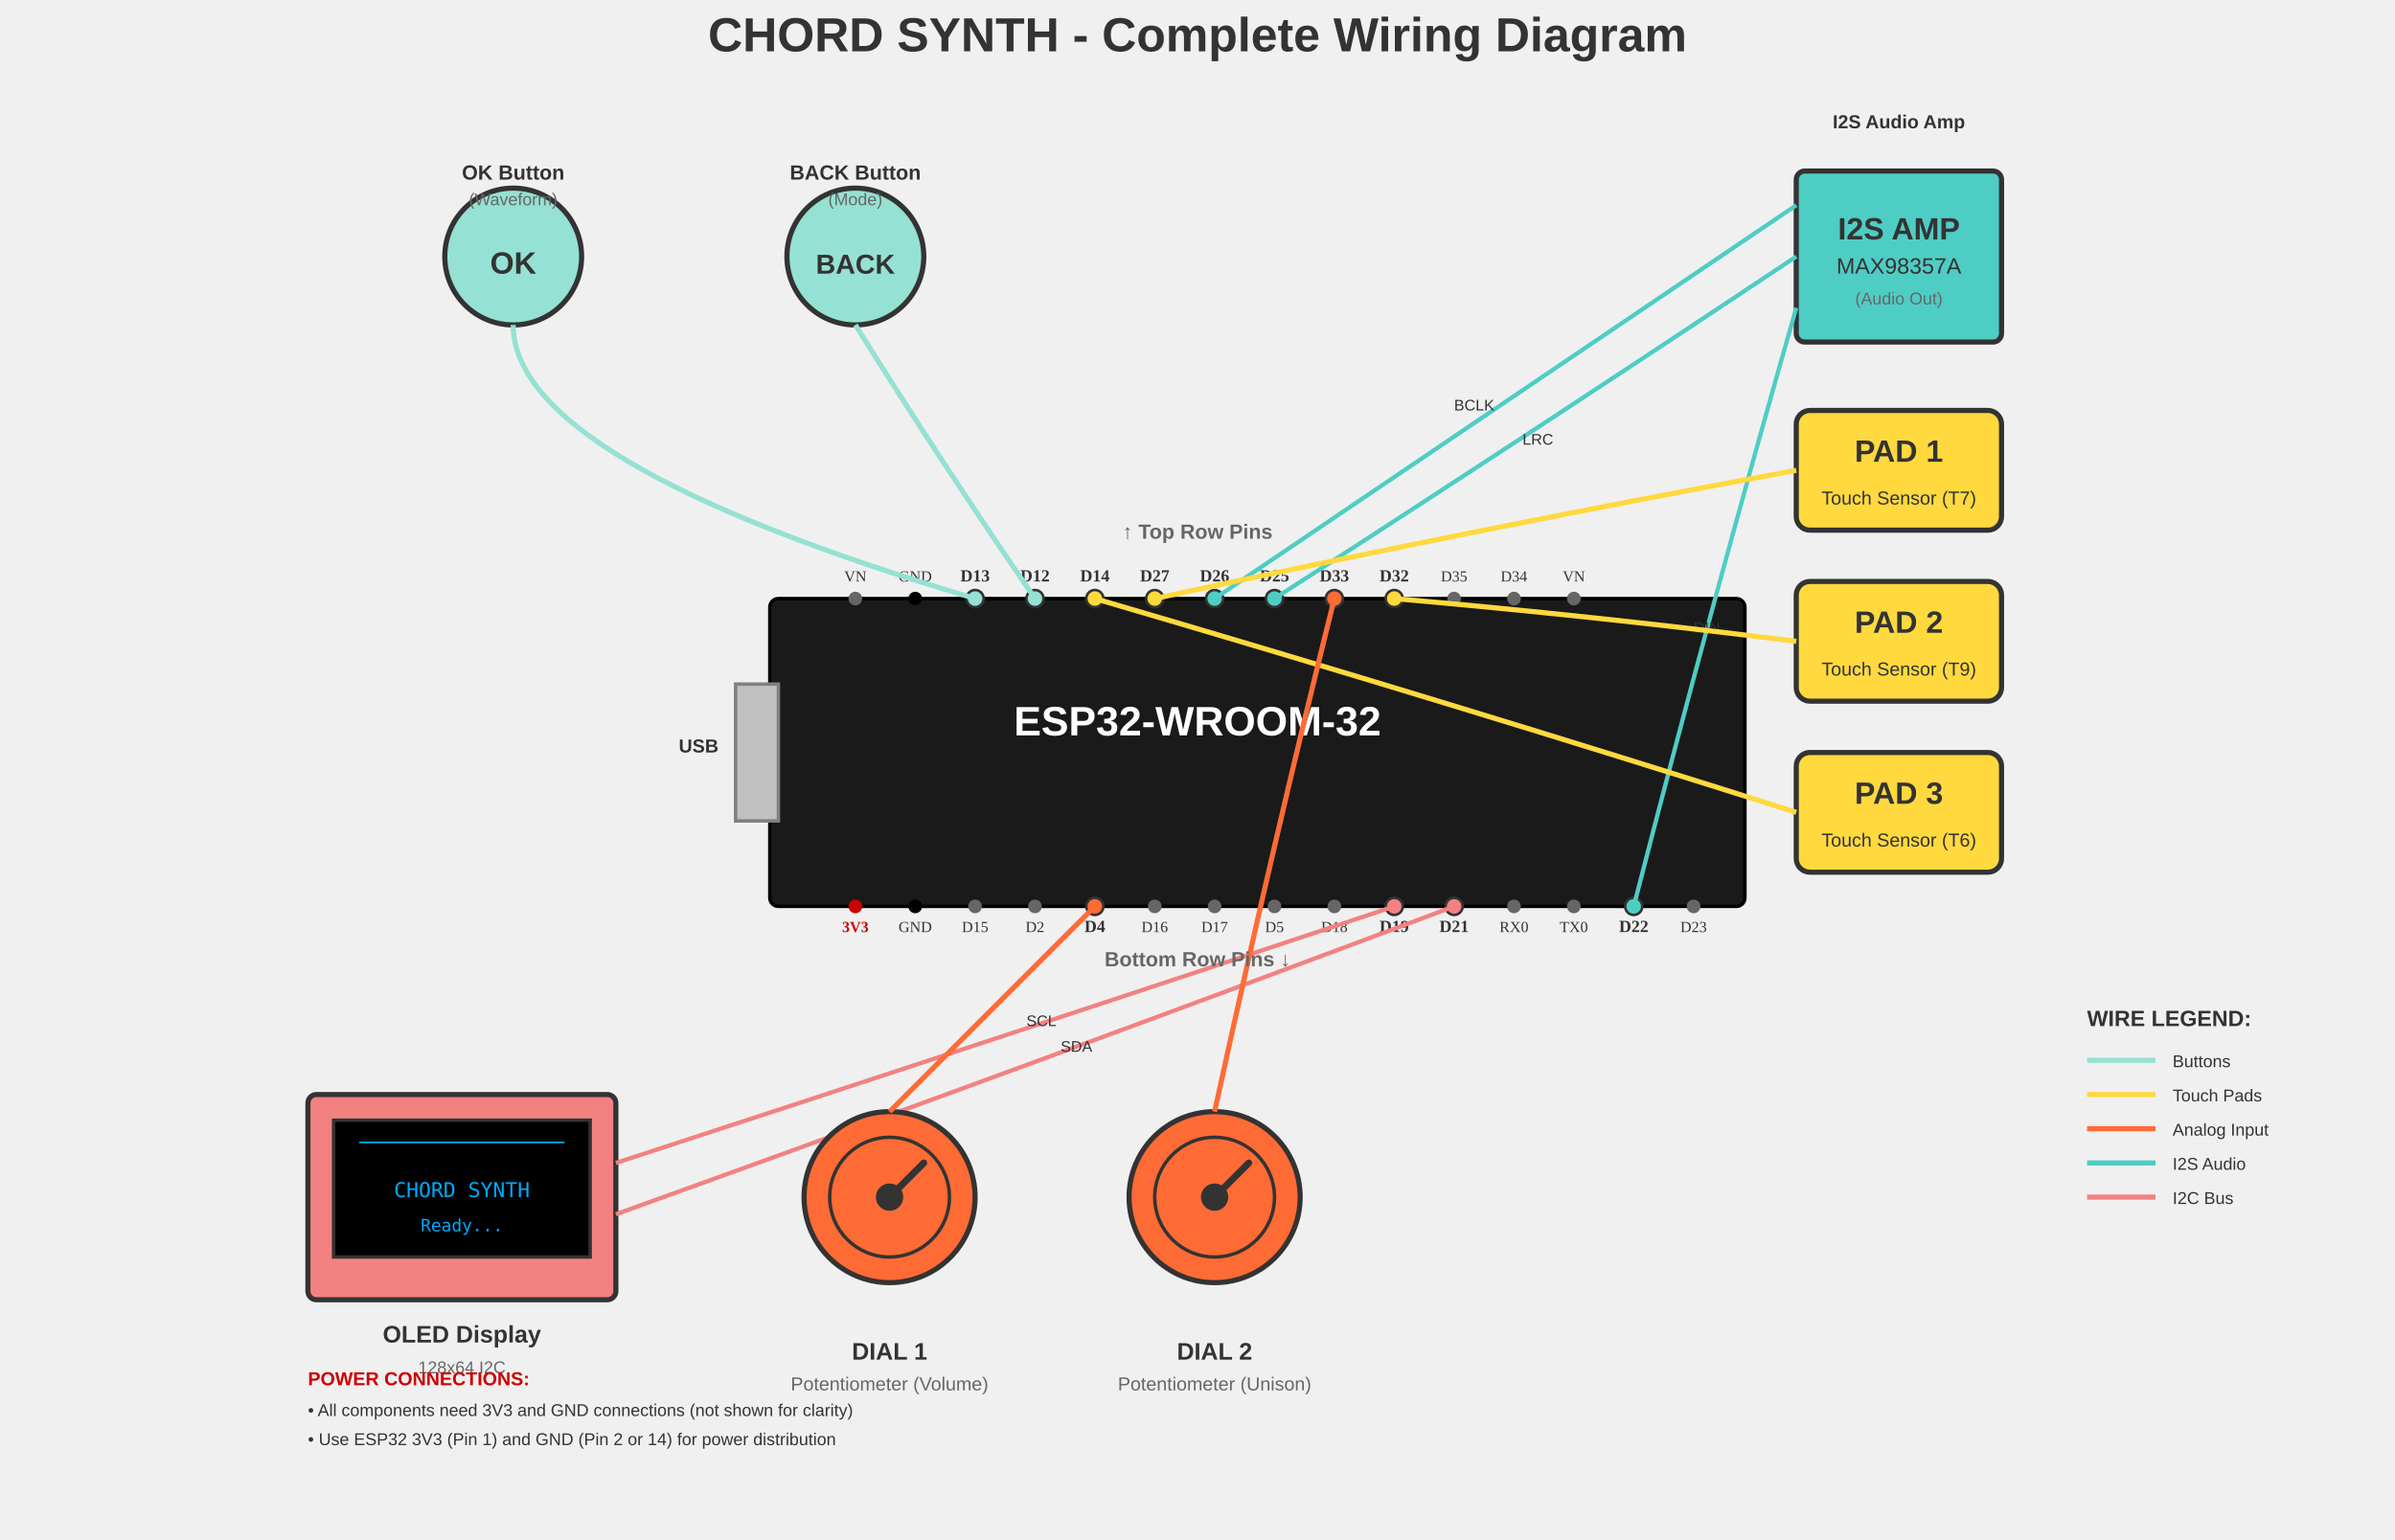
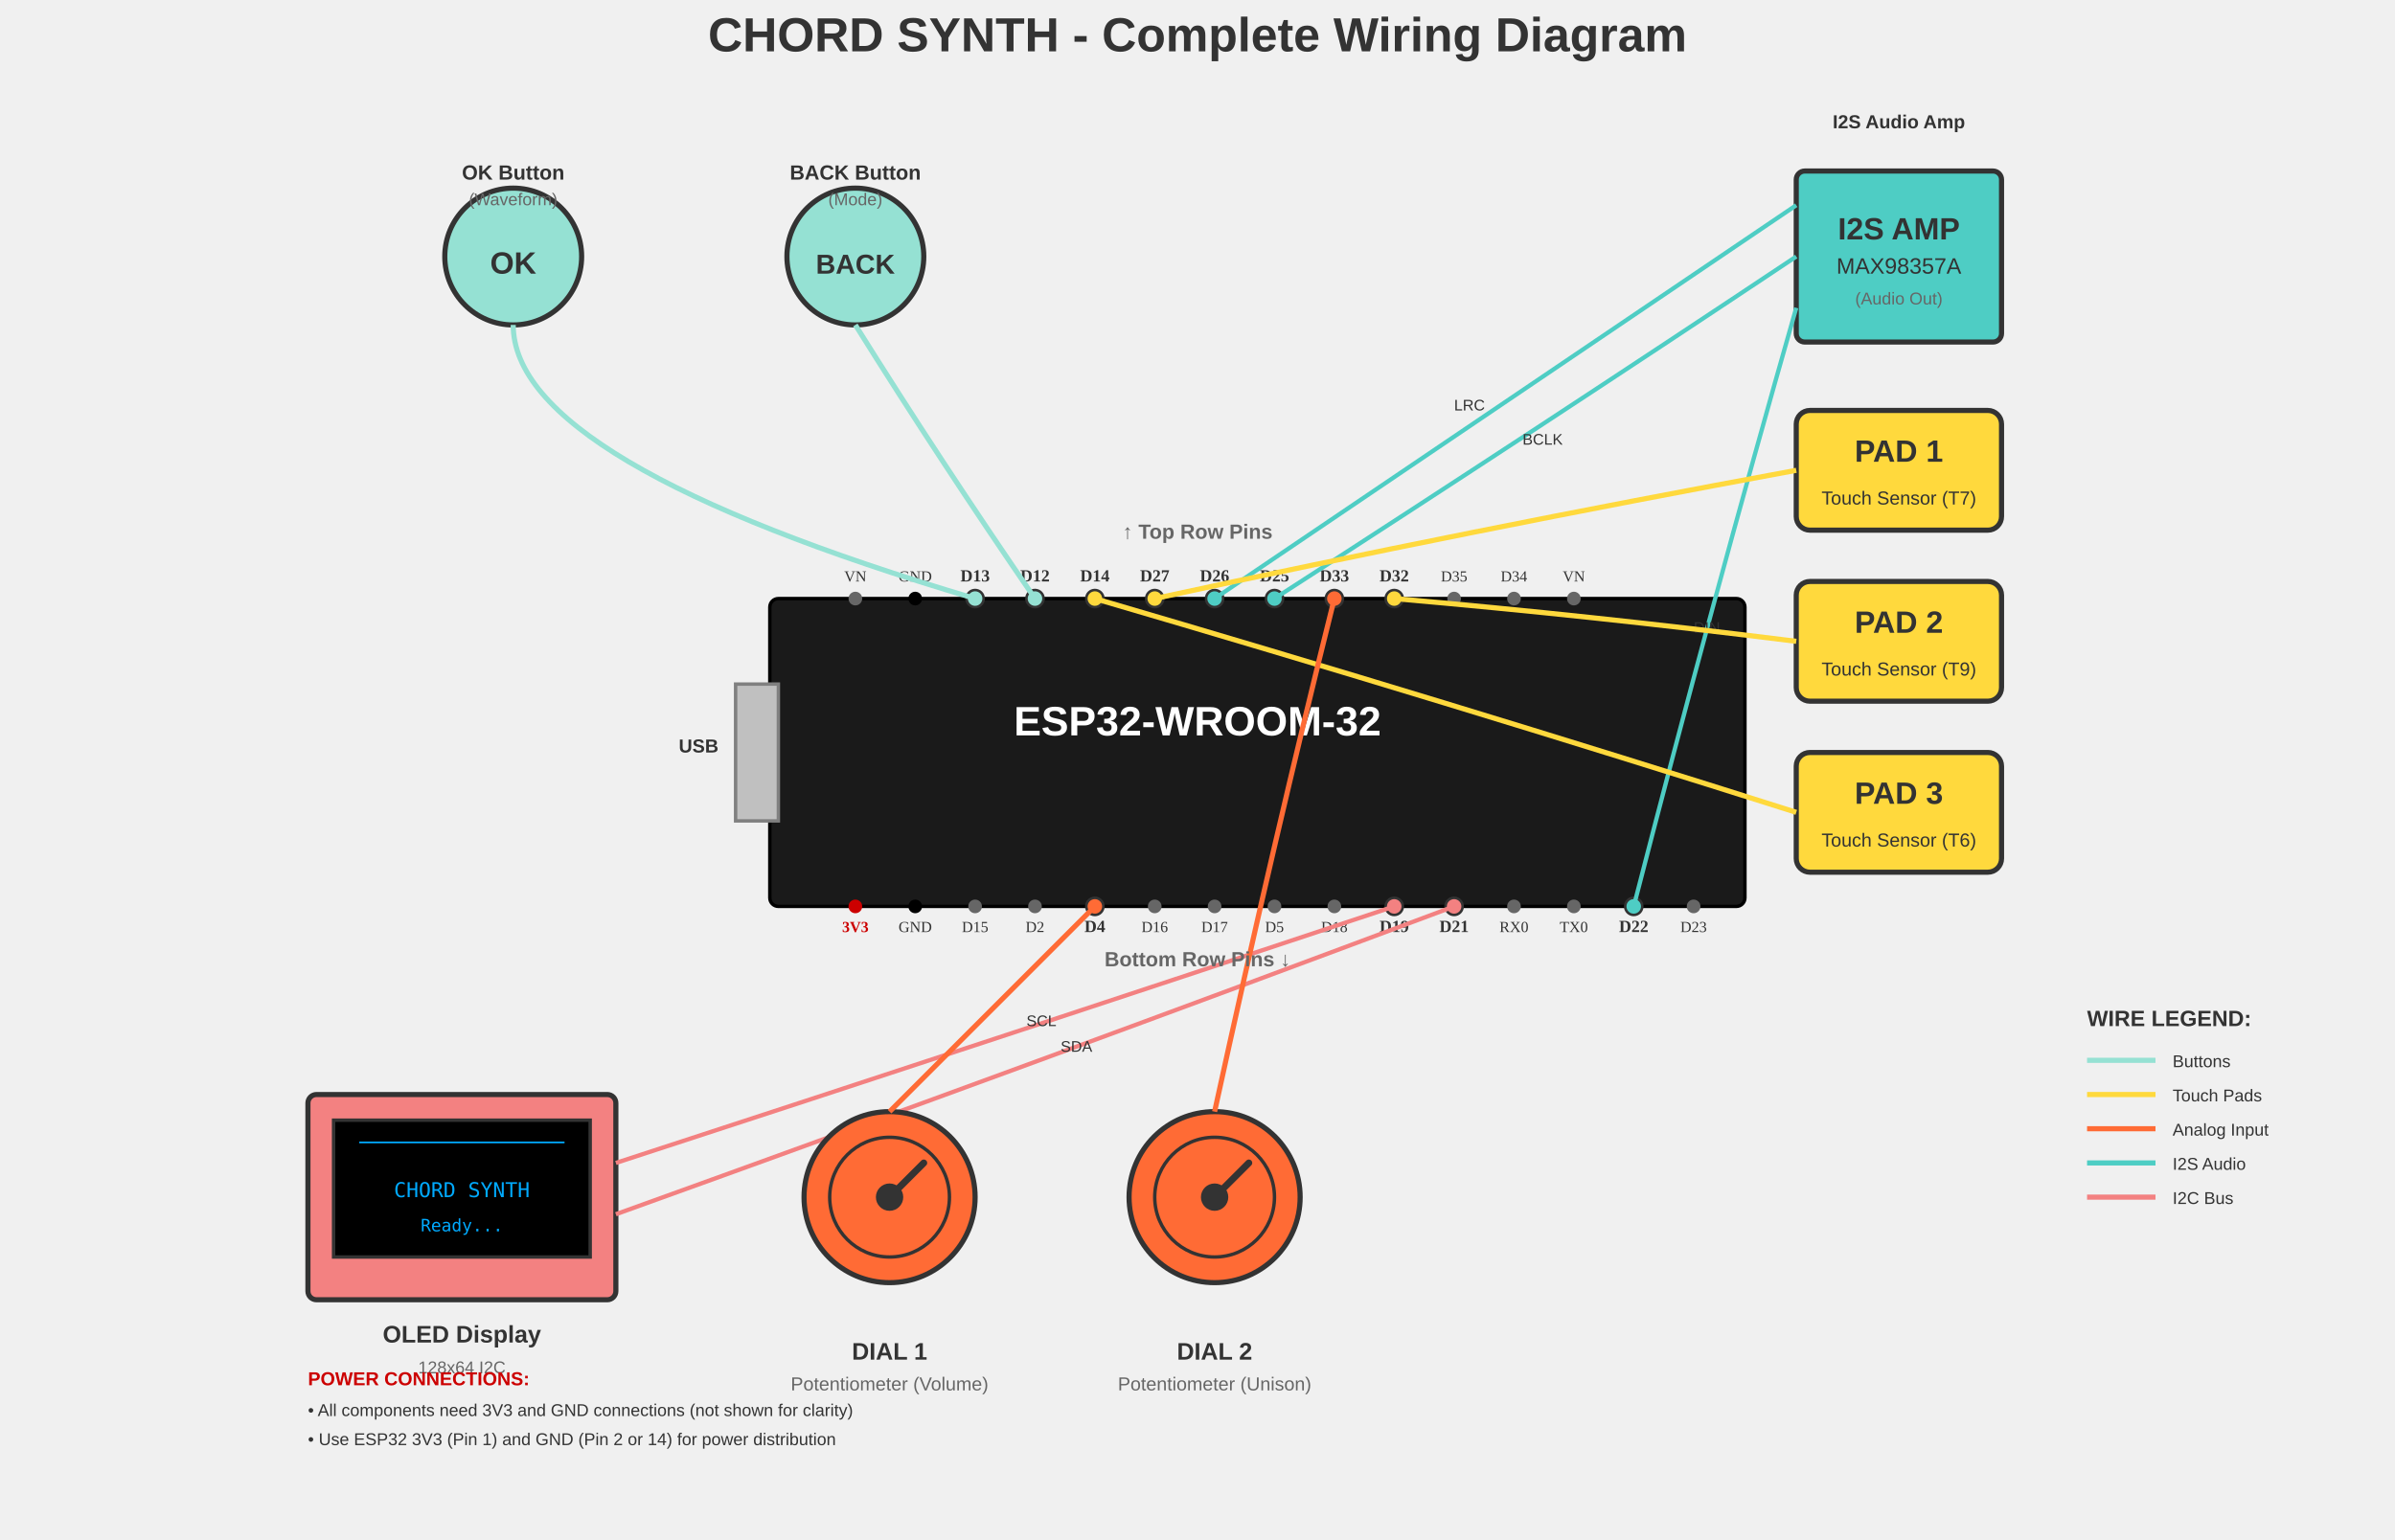
<svg xmlns="http://www.w3.org/2000/svg" viewBox="0 0 1400 900" style="background: white;">
  <text x="700" y="30" font-family="Arial, sans-serif" font-size="28" font-weight="bold" text-anchor="middle" fill="#333">
    CHORD SYNTH - Complete Wiring Diagram
  </text>
  <g id="esp32-board">
    <rect x="450" y="350" width="570" height="180" fill="#1a1a1a" stroke="#000" stroke-width="2" rx="5" />
    <rect x="430" y="400" width="25" height="80" fill="#c0c0c0" stroke="#808080" stroke-width="2" />
    <text x="420" y="440" font-family="Arial, sans-serif" font-size="11" font-weight="bold" text-anchor="end" fill="#333">USB</text>
    <g id="top-pins">
      <circle cx="500" cy="350" r="4" fill="#666" />
      <text x="500" y="340" font-size="9" text-anchor="middle" fill="#333">VN</text>
      <circle cx="535" cy="350" r="4" fill="#000" />
      <text x="535" y="340" font-size="9" text-anchor="middle" fill="#333">GND</text>
      <circle cx="570" cy="350" r="5" fill="#95E1D3" stroke="#333" stroke-width="1.5" />
      <text x="570" y="340" font-size="10" font-weight="bold" text-anchor="middle" fill="#333">D13</text>
      <circle cx="605" cy="350" r="5" fill="#95E1D3" stroke="#333" stroke-width="1.5" />
      <text x="605" y="340" font-size="10" font-weight="bold" text-anchor="middle" fill="#333">D12</text>
      <circle cx="640" cy="350" r="5" fill="#FFD93D" stroke="#333" stroke-width="1.5" />
      <text x="640" y="340" font-size="10" font-weight="bold" text-anchor="middle" fill="#333">D14</text>
      <circle cx="675" cy="350" r="5" fill="#FFD93D" stroke="#333" stroke-width="1.5" />
      <text x="675" y="340" font-size="10" font-weight="bold" text-anchor="middle" fill="#333">D27</text>
      <circle cx="710" cy="350" r="5" fill="#4ECDC4" stroke="#333" stroke-width="1.5" />
      <text x="710" y="340" font-size="10" font-weight="bold" text-anchor="middle" fill="#333">D26</text>
      <circle cx="745" cy="350" r="5" fill="#4ECDC4" stroke="#333" stroke-width="1.5" />
      <text x="745" y="340" font-size="10" font-weight="bold" text-anchor="middle" fill="#333">D25</text>
      <circle cx="780" cy="350" r="5" fill="#FF6B35" stroke="#333" stroke-width="1.5" />
      <text x="780" y="340" font-size="10" font-weight="bold" text-anchor="middle" fill="#333">D33</text>
      <circle cx="815" cy="350" r="5" fill="#FFD93D" stroke="#333" stroke-width="1.5" />
      <text x="815" y="340" font-size="10" font-weight="bold" text-anchor="middle" fill="#333">D32</text>
      <circle cx="850" cy="350" r="4" fill="#666" />
      <text x="850" y="340" font-size="9" text-anchor="middle" fill="#333">D35</text>
      <circle cx="885" cy="350" r="4" fill="#666" />
      <text x="885" y="340" font-size="9" text-anchor="middle" fill="#333">D34</text>
      <circle cx="920" cy="350" r="4" fill="#666" />
      <text x="920" y="340" font-size="9" text-anchor="middle" fill="#333">VN</text>
    </g>
    <g id="bottom-pins">
      <circle cx="500" cy="530" r="4" fill="#c00" />
      <text x="500" y="545" font-size="9" font-weight="bold" text-anchor="middle" fill="#c00">3V3</text>
      <circle cx="535" cy="530" r="4" fill="#000" />
      <text x="535" y="545" font-size="9" text-anchor="middle" fill="#333">GND</text>
      <circle cx="570" cy="530" r="4" fill="#666" />
      <text x="570" y="545" font-size="9" text-anchor="middle" fill="#333">D15</text>
      <circle cx="605" cy="530" r="4" fill="#666" />
      <text x="605" y="545" font-size="9" text-anchor="middle" fill="#333">D2</text>
      <circle cx="640" cy="530" r="5" fill="#FF6B35" stroke="#333" stroke-width="1.5" />
      <text x="640" y="545" font-size="10" font-weight="bold" text-anchor="middle" fill="#333">D4</text>
      <circle cx="675" cy="530" r="4" fill="#666" />
      <text x="675" y="545" font-size="9" text-anchor="middle" fill="#333">D16</text>
      <circle cx="710" cy="530" r="4" fill="#666" />
      <text x="710" y="545" font-size="9" text-anchor="middle" fill="#333">D17</text>
      <circle cx="745" cy="530" r="4" fill="#666" />
      <text x="745" y="545" font-size="9" text-anchor="middle" fill="#333">D5</text>
      <circle cx="780" cy="530" r="4" fill="#666" />
      <text x="780" y="545" font-size="9" text-anchor="middle" fill="#333">D18</text>
      <circle cx="815" cy="530" r="5" fill="#F38181" stroke="#333" stroke-width="1.5" />
      <text x="815" y="545" font-size="10" font-weight="bold" text-anchor="middle" fill="#333">D19</text>
      <circle cx="850" cy="530" r="5" fill="#F38181" stroke="#333" stroke-width="1.5" />
      <text x="850" y="545" font-size="10" font-weight="bold" text-anchor="middle" fill="#333">D21</text>
      <circle cx="885" cy="530" r="4" fill="#666" />
      <text x="885" y="545" font-size="9" text-anchor="middle" fill="#333">RX0</text>
      <circle cx="920" cy="530" r="4" fill="#666" />
      <text x="920" y="545" font-size="9" text-anchor="middle" fill="#333">TX0</text>
      <circle cx="955" cy="530" r="5" fill="#4ECDC4" stroke="#333" stroke-width="1.5" />
      <text x="955" y="545" font-size="10" font-weight="bold" text-anchor="middle" fill="#333">D22</text>
      <circle cx="990" cy="530" r="4" fill="#666" />
      <text x="990" y="545" font-size="9" text-anchor="middle" fill="#333">D23</text>
    </g>
    <text x="700" y="430" font-family="Arial, sans-serif" font-size="24" font-weight="bold" text-anchor="middle" fill="#fff">
      ESP32-WROOM-32
    </text>
  </g>
  <g id="ok-button">
    <circle cx="300" cy="150" r="40" fill="#95E1D3" stroke="#333" stroke-width="3" />
    <text x="300" y="160" font-family="Arial, sans-serif" font-size="18" font-weight="bold" text-anchor="middle" fill="#333">
      OK
    </text>
    <text x="300" y="105" font-family="Arial, sans-serif" font-size="12" font-weight="bold" text-anchor="middle" fill="#333">
      OK Button
    </text>
    <text x="300" y="120" font-family="Arial, sans-serif" font-size="10" text-anchor="middle" fill="#666">
      (Waveform)
    </text>
    <path d="M 300 190 Q 300 270, 570 350" fill="none" stroke="#95E1D3" stroke-width="3" />
  </g>
  <g id="back-button">
    <circle cx="500" cy="150" r="40" fill="#95E1D3" stroke="#333" stroke-width="3" />
    <text x="500" y="160" font-family="Arial, sans-serif" font-size="16" font-weight="bold" text-anchor="middle" fill="#333">
      BACK
    </text>
    <text x="500" y="105" font-family="Arial, sans-serif" font-size="12" font-weight="bold" text-anchor="middle" fill="#333">
      BACK Button
    </text>
    <text x="500" y="120" font-family="Arial, sans-serif" font-size="10" text-anchor="middle" fill="#666">
      (Mode)
    </text>
    <path d="M 500 190 Q 550 270, 605 350" fill="none" stroke="#95E1D3" stroke-width="3" />
  </g>
  <g id="i2s">
    <rect x="1050" y="100" width="120" height="100" fill="#4ECDC4" stroke="#333" stroke-width="3" rx="5" />
    <text x="1110" y="140" font-family="Arial, sans-serif" font-size="18" font-weight="bold" text-anchor="middle" fill="#333">
      I2S AMP
    </text>
    <text x="1110" y="160" font-family="Arial, sans-serif" font-size="13" text-anchor="middle" fill="#333">
      MAX98357A
    </text>
    <text x="1110" y="178" font-family="Arial, sans-serif" font-size="10" text-anchor="middle" fill="#666">
      (Audio Out)
    </text>
    <text x="1110" y="75" font-family="Arial, sans-serif" font-size="11" font-weight="bold" text-anchor="middle" fill="#333">
      I2S Audio Amp
    </text>
    <path d="M 1050 120 Q 880 235, 710 350" fill="none" stroke="#4ECDC4" stroke-width="2.5" />
-     <text x="850" y="240" font-family="Arial, sans-serif" font-size="9" fill="#333">BCLK</text>
+     <text x="850" y="240" font-family="Arial, sans-serif" font-size="9" fill="#333">LRC</text>
    <path d="M 1050 150 Q 900 250, 745 350" fill="none" stroke="#4ECDC4" stroke-width="2.5" />
-     <text x="890" y="260" font-family="Arial, sans-serif" font-size="9" fill="#333">LRC</text>
+     <text x="890" y="260" font-family="Arial, sans-serif" font-size="9" fill="#333">BCLK</text>
    <path d="M 1050 180 Q 1000 355, 955 530" fill="none" stroke="#4ECDC4" stroke-width="2.5" />
    <text x="990" y="370" font-family="Arial, sans-serif" font-size="9" fill="#333">DIN</text>
  </g>
  <g id="pad1">
    <rect x="1050" y="240" width="120" height="70" fill="#FFD93D" stroke="#333" stroke-width="3" rx="8" />
    <text x="1110" y="270" font-family="Arial, sans-serif" font-size="18" font-weight="bold" text-anchor="middle" fill="#333">
      PAD 1
    </text>
    <text x="1110" y="295" font-family="Arial, sans-serif" font-size="11" text-anchor="middle" fill="#333">
      Touch Sensor (T7)
    </text>
    <path d="M 1050 275 Q 860 310, 675 350" fill="none" stroke="#FFD93D" stroke-width="3" />
  </g>
  <g id="pad2">
    <rect x="1050" y="340" width="120" height="70" fill="#FFD93D" stroke="#333" stroke-width="3" rx="8" />
    <text x="1110" y="370" font-family="Arial, sans-serif" font-size="18" font-weight="bold" text-anchor="middle" fill="#333">
      PAD 2
    </text>
    <text x="1110" y="395" font-family="Arial, sans-serif" font-size="11" text-anchor="middle" fill="#333">
      Touch Sensor (T9)
    </text>
    <path d="M 1050 375 Q 930 360, 815 350" fill="none" stroke="#FFD93D" stroke-width="3" />
  </g>
  <g id="pad3">
    <rect x="1050" y="440" width="120" height="70" fill="#FFD93D" stroke="#333" stroke-width="3" rx="8" />
    <text x="1110" y="470" font-family="Arial, sans-serif" font-size="18" font-weight="bold" text-anchor="middle" fill="#333">
      PAD 3
    </text>
    <text x="1110" y="495" font-family="Arial, sans-serif" font-size="11" text-anchor="middle" fill="#333">
      Touch Sensor (T6)
    </text>
    <path d="M 1050 475 Q 845 410, 640 350" fill="none" stroke="#FFD93D" stroke-width="3" />
  </g>
  <g id="oled">
    <rect x="180" y="640" width="180" height="120" fill="#F38181" stroke="#333" stroke-width="3" rx="5" />
    <rect x="195" y="655" width="150" height="80" fill="#000" stroke="#333" stroke-width="2" />
    <line x1="210" y1="668" x2="330" y2="668" stroke="#0af" stroke-width="1" />
    <text x="270" y="700" font-family="monospace" font-size="12" text-anchor="middle" fill="#0af">CHORD SYNTH</text>
    <text x="270" y="720" font-family="monospace" font-size="10" text-anchor="middle" fill="#0af">Ready...</text>
    <text x="270" y="785" font-family="Arial, sans-serif" font-size="14" font-weight="bold" text-anchor="middle" fill="#333">
      OLED Display
    </text>
    <text x="270" y="803" font-family="Arial, sans-serif" font-size="10" text-anchor="middle" fill="#666">
      128x64 I2C
    </text>
    <path d="M 360 680 Q 590 605, 815 530" fill="none" stroke="#F38181" stroke-width="2.5" />
    <text x="600" y="600" font-family="Arial, sans-serif" font-size="9" fill="#333">SCL</text>
    <path d="M 360 710 Q 610 620, 850 530" fill="none" stroke="#F38181" stroke-width="2.5" />
    <text x="620" y="615" font-family="Arial, sans-serif" font-size="9" fill="#333">SDA</text>
  </g>
  <g id="dial1">
    <circle cx="520" cy="700" r="50" fill="#FF6B35" stroke="#333" stroke-width="3" />
    <circle cx="520" cy="700" r="35" fill="none" stroke="#333" stroke-width="2" />
    <line x1="520" y1="700" x2="540" y2="680" stroke="#333" stroke-width="4" stroke-linecap="round" />
    <circle cx="520" cy="700" r="8" fill="#333" />
    <text x="520" y="795" font-family="Arial, sans-serif" font-size="14" font-weight="bold" text-anchor="middle" fill="#333">
      DIAL 1
    </text>
    <text x="520" y="813" font-family="Arial, sans-serif" font-size="11" text-anchor="middle" fill="#666">
      Potentiometer (Volume)
    </text>
    <path d="M 520 650 Q 580 590, 640 530" fill="none" stroke="#FF6B35" stroke-width="3" />
  </g>
  <g id="dial2">
    <circle cx="710" cy="700" r="50" fill="#FF6B35" stroke="#333" stroke-width="3" />
    <circle cx="710" cy="700" r="35" fill="none" stroke="#333" stroke-width="2" />
    <line x1="710" y1="700" x2="730" y2="680" stroke="#333" stroke-width="4" stroke-linecap="round" />
    <circle cx="710" cy="700" r="8" fill="#333" />
    <text x="710" y="795" font-family="Arial, sans-serif" font-size="14" font-weight="bold" text-anchor="middle" fill="#333">
      DIAL 2
    </text>
    <text x="710" y="813" font-family="Arial, sans-serif" font-size="11" text-anchor="middle" fill="#666">
      Potentiometer (Unison)
    </text>
    <path d="M 710 650 Q 745 490, 780 350" fill="none" stroke="#FF6B35" stroke-width="3" />
  </g>
  <g id="power-note" transform="translate(180, 810)">
    <text x="0" y="0" font-family="Arial, sans-serif" font-size="11" font-weight="bold" fill="#c00">
      POWER CONNECTIONS:
    </text>
    <text x="0" y="18" font-family="Arial, sans-serif" font-size="10" fill="#333">
      • All components need 3V3 and GND connections (not shown for clarity)
    </text>
    <text x="0" y="35" font-family="Arial, sans-serif" font-size="10" fill="#333">
      • Use ESP32 3V3 (Pin 1) and GND (Pin 2 or 14) for power distribution
    </text>
  </g>
  <g id="legend" transform="translate(1220, 600)">
    <text x="0" y="0" font-family="Arial, sans-serif" font-size="13" font-weight="bold" fill="#333">WIRE LEGEND:</text>
    <line x1="0" y1="20" x2="40" y2="20" stroke="#95E1D3" stroke-width="3" />
    <text x="50" y="24" font-family="Arial, sans-serif" font-size="10" fill="#333">Buttons</text>
    <line x1="0" y1="40" x2="40" y2="40" stroke="#FFD93D" stroke-width="3" />
    <text x="50" y="44" font-family="Arial, sans-serif" font-size="10" fill="#333">Touch Pads</text>
    <line x1="0" y1="60" x2="40" y2="60" stroke="#FF6B35" stroke-width="3" />
    <text x="50" y="64" font-family="Arial, sans-serif" font-size="10" fill="#333">Analog Input</text>
    <line x1="0" y1="80" x2="40" y2="80" stroke="#4ECDC4" stroke-width="3" />
    <text x="50" y="84" font-family="Arial, sans-serif" font-size="10" fill="#333">I2S Audio</text>
    <line x1="0" y1="100" x2="40" y2="100" stroke="#F38181" stroke-width="3" />
    <text x="50" y="104" font-family="Arial, sans-serif" font-size="10" fill="#333">I2C Bus</text>
  </g>
  <text x="700" y="315" font-family="Arial, sans-serif" font-size="12" font-weight="bold" text-anchor="middle" fill="#666">
    ↑ Top Row Pins
  </text>
  <text x="700" y="565" font-family="Arial, sans-serif" font-size="12" font-weight="bold" text-anchor="middle" fill="#666">
    Bottom Row Pins ↓
  </text>
</svg>
